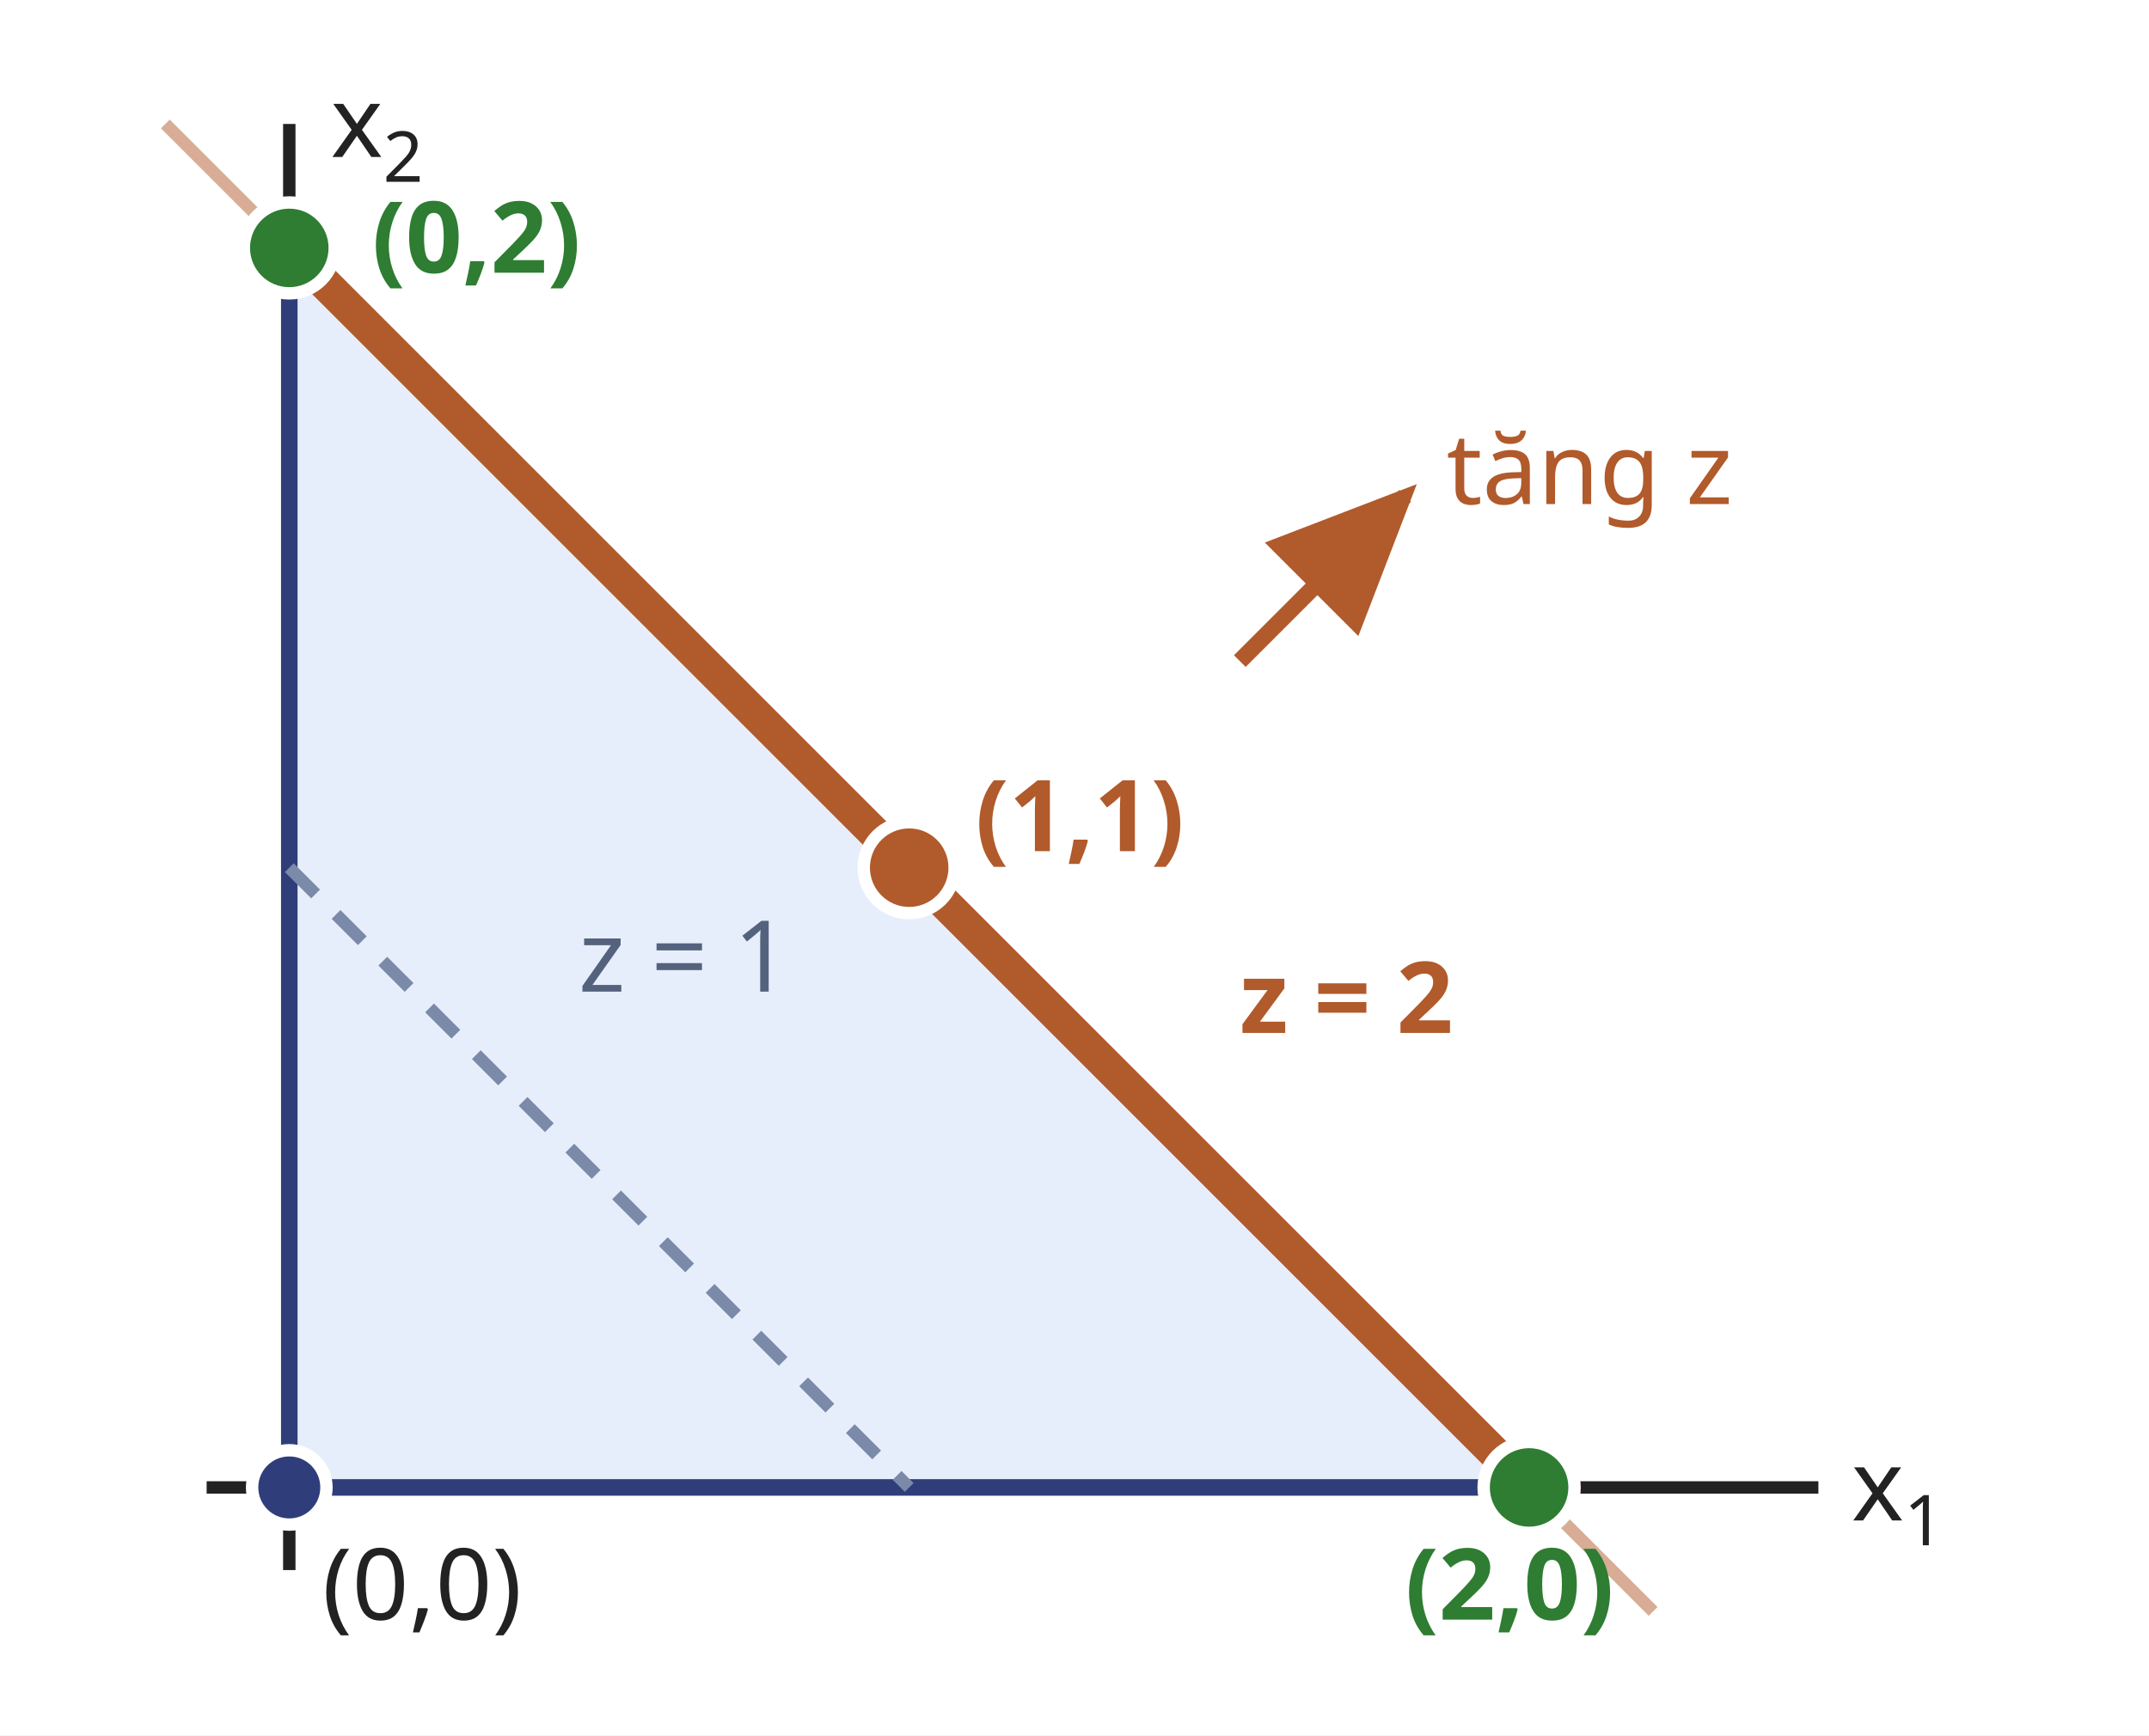
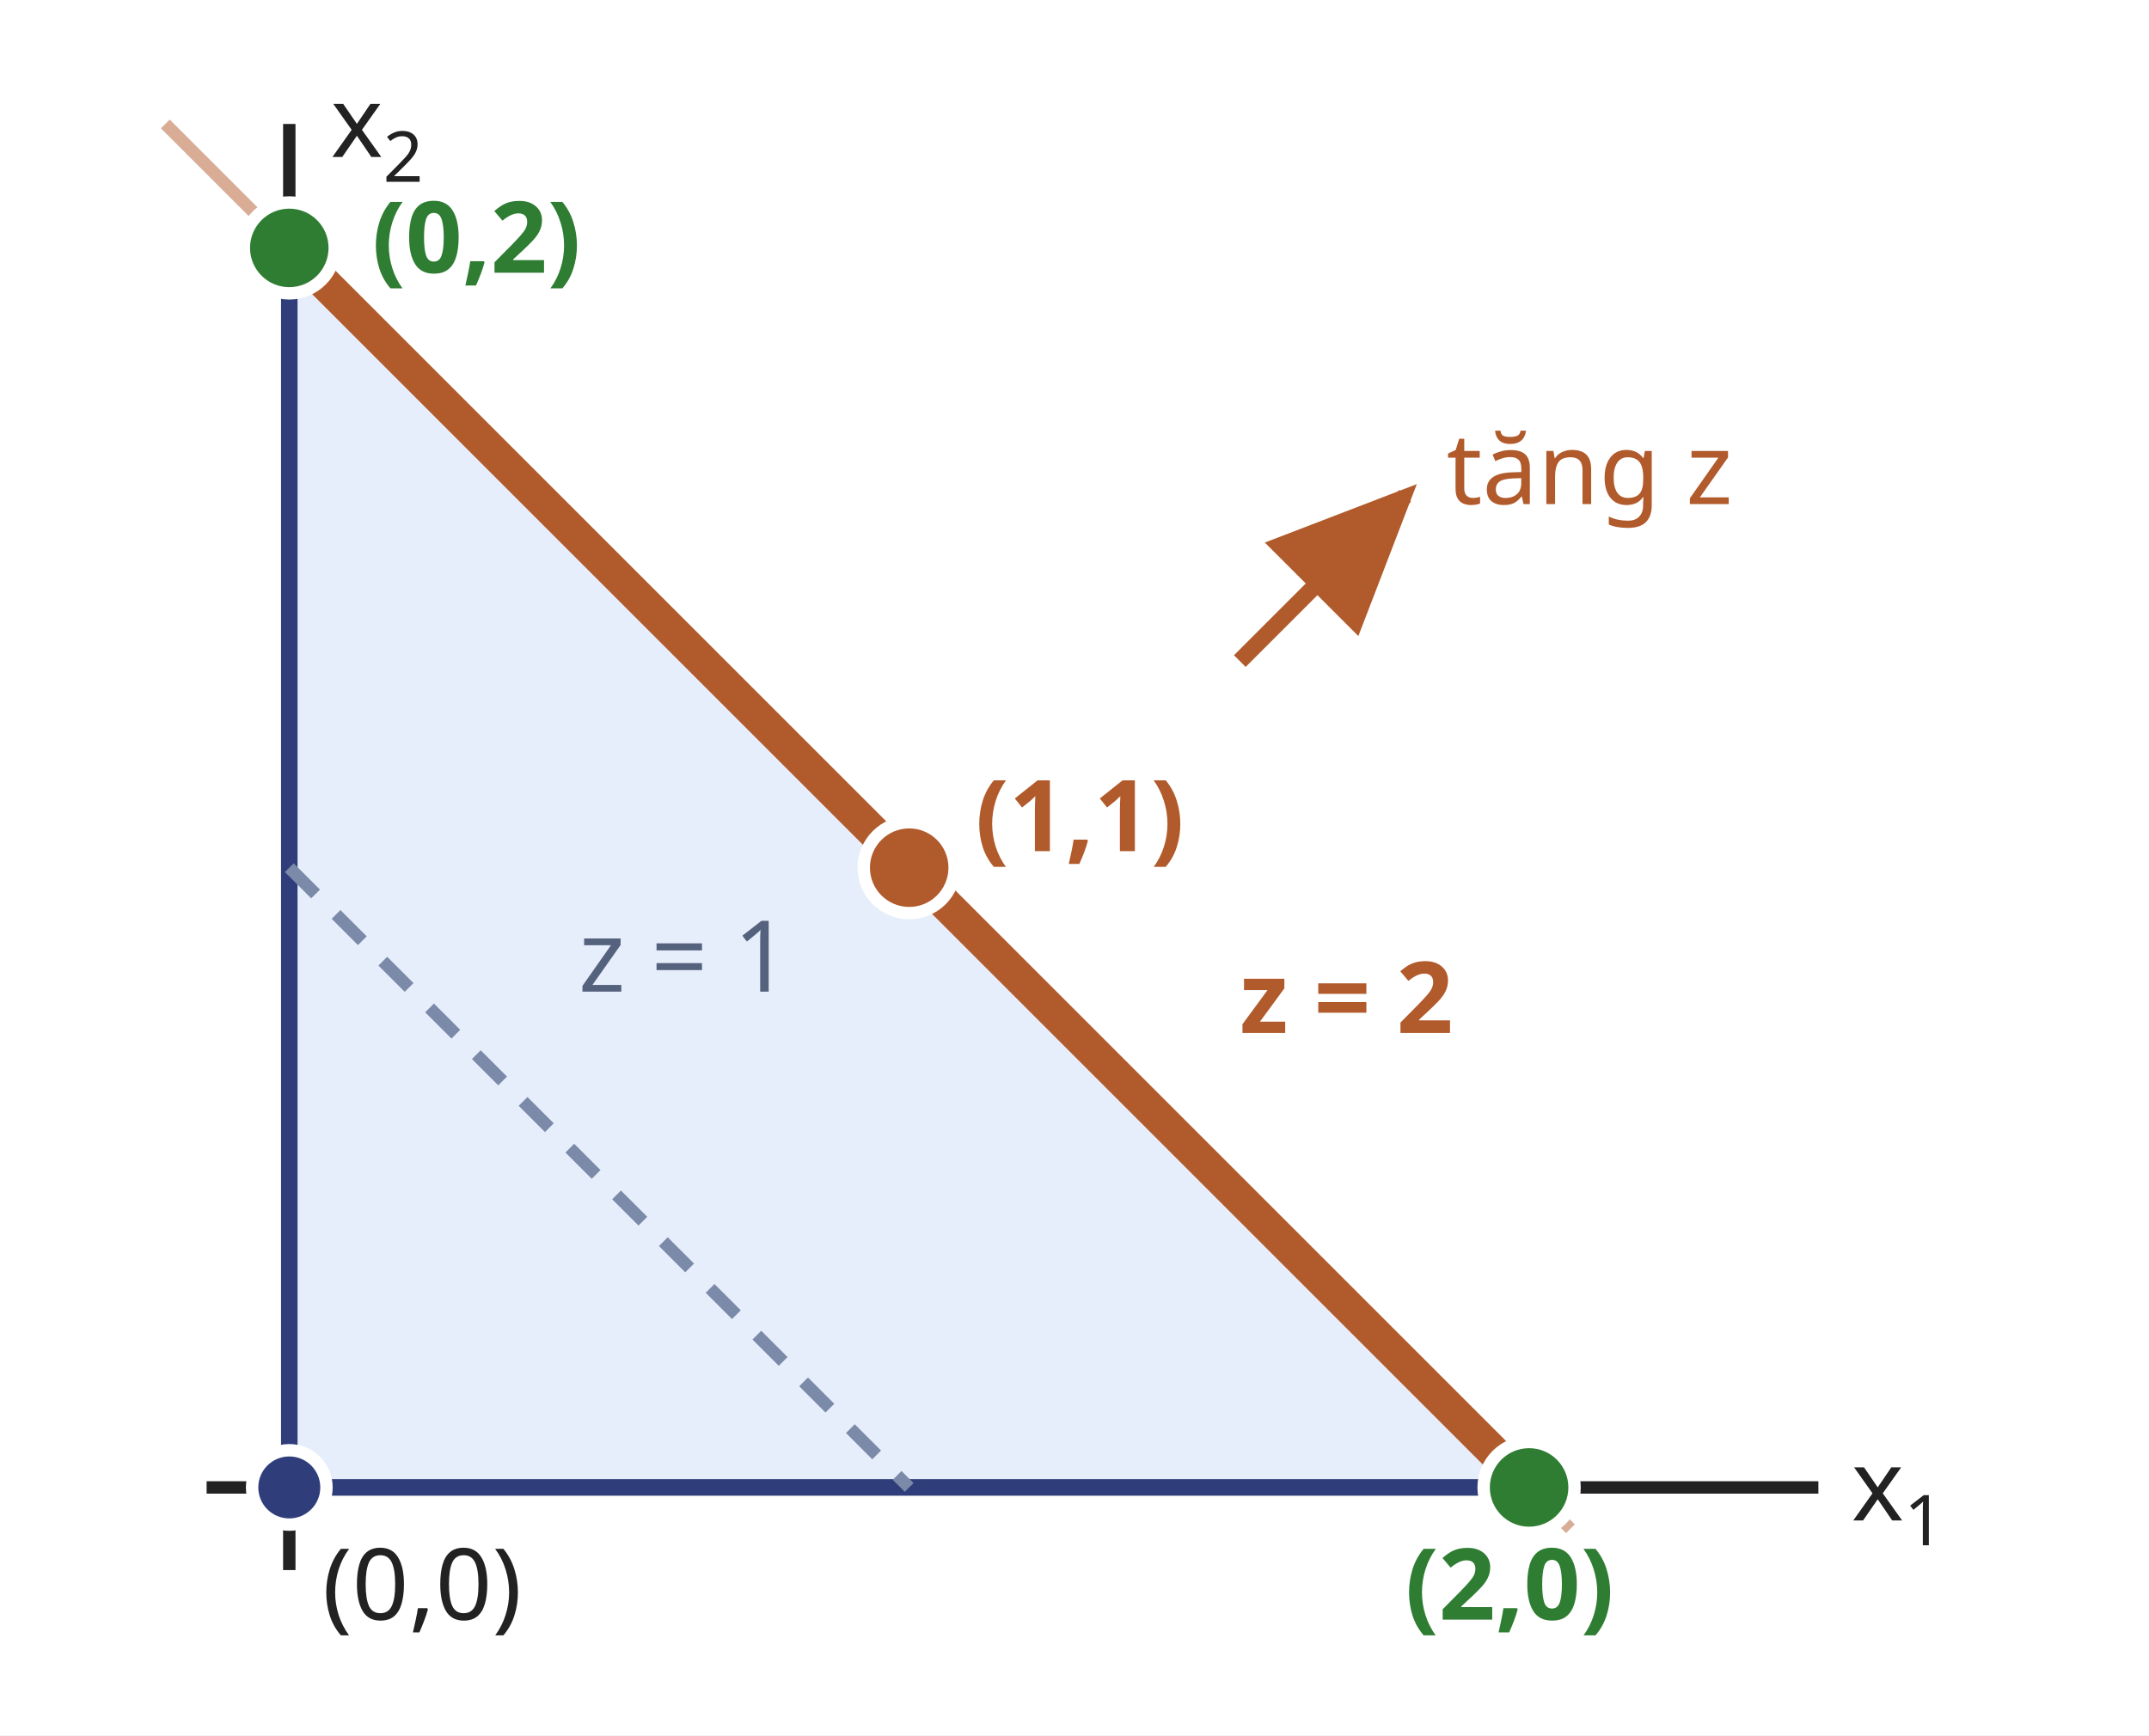
<svg xmlns="http://www.w3.org/2000/svg" viewBox="0 0 520 420" role="img" aria-labelledby="title desc">
  <defs>
    <marker id="arr" markerWidth="10" markerHeight="10" refX="8" refY="4" orient="auto">
      <path d="M0 0L9 4L0 8Z" fill="#b15a2b" />
    </marker>
  </defs>
  <rect width="520" height="420" fill="#fff" />
  <line x1="50" y1="360" x2="440" y2="360" stroke="#222" stroke-width="3" />
  <line x1="70" y1="380" x2="70" y2="30" stroke="#222" stroke-width="3" />
  <path d="M70 360L370 360L70 60Z" fill="#e7eefb" stroke="#2f3e7a" stroke-width="4" />
  <line x1="70" y1="210" x2="220" y2="360" stroke="#7a8aa8" stroke-width="3" stroke-dasharray="9 7" />
-   <line x1="40" y1="30" x2="400" y2="390" stroke="#b15a2b" stroke-width="3" opacity=".5" />
+   <line x1="40" y1="30" x2="380" y2="370" stroke="#b15a2b" stroke-width="3" opacity=".5" />
  <line x1="70" y1="60" x2="370" y2="360" stroke="#b15a2b" stroke-width="8" />
  <line x1="300" y1="160" x2="340" y2="120" stroke="#b15a2b" stroke-width="4" marker-end="url(#arr)" />
  <g stroke="#fff" stroke-width="3">
    <circle cx="70" cy="360" r="9" fill="#2f3e7a" />
    <circle cx="370" cy="360" r="11" fill="#2e7d32" />
    <circle cx="70" cy="60" r="11" fill="#2e7d32" />
    <circle cx="220" cy="210" r="11" fill="#b15a2b" />
  </g>
  <g font-family="sans-serif" font-size="24" fill="#222">
    <text x="448" y="368">x<tspan font-size="17" dy="6">1</tspan>
    </text>
    <text x="80" y="38">x<tspan font-size="17" dy="6">2</tspan>
    </text>
    <text x="78" y="392">(0,0)</text>
    <text x="340" y="392" fill="#2e7d32" font-weight="700">(2,0)</text>
    <text x="90" y="66" fill="#2e7d32" font-weight="700">(0,2)</text>
    <text x="236" y="206" fill="#b15a2b" font-weight="700">(1,1)</text>
    <text x="140" y="240" fill="#55627e">z = 1</text>
    <text x="300" y="250" fill="#b15a2b" font-weight="700">z = 2</text>
    <text x="350" y="122" fill="#b15a2b">tăng z</text>
  </g>
</svg>
